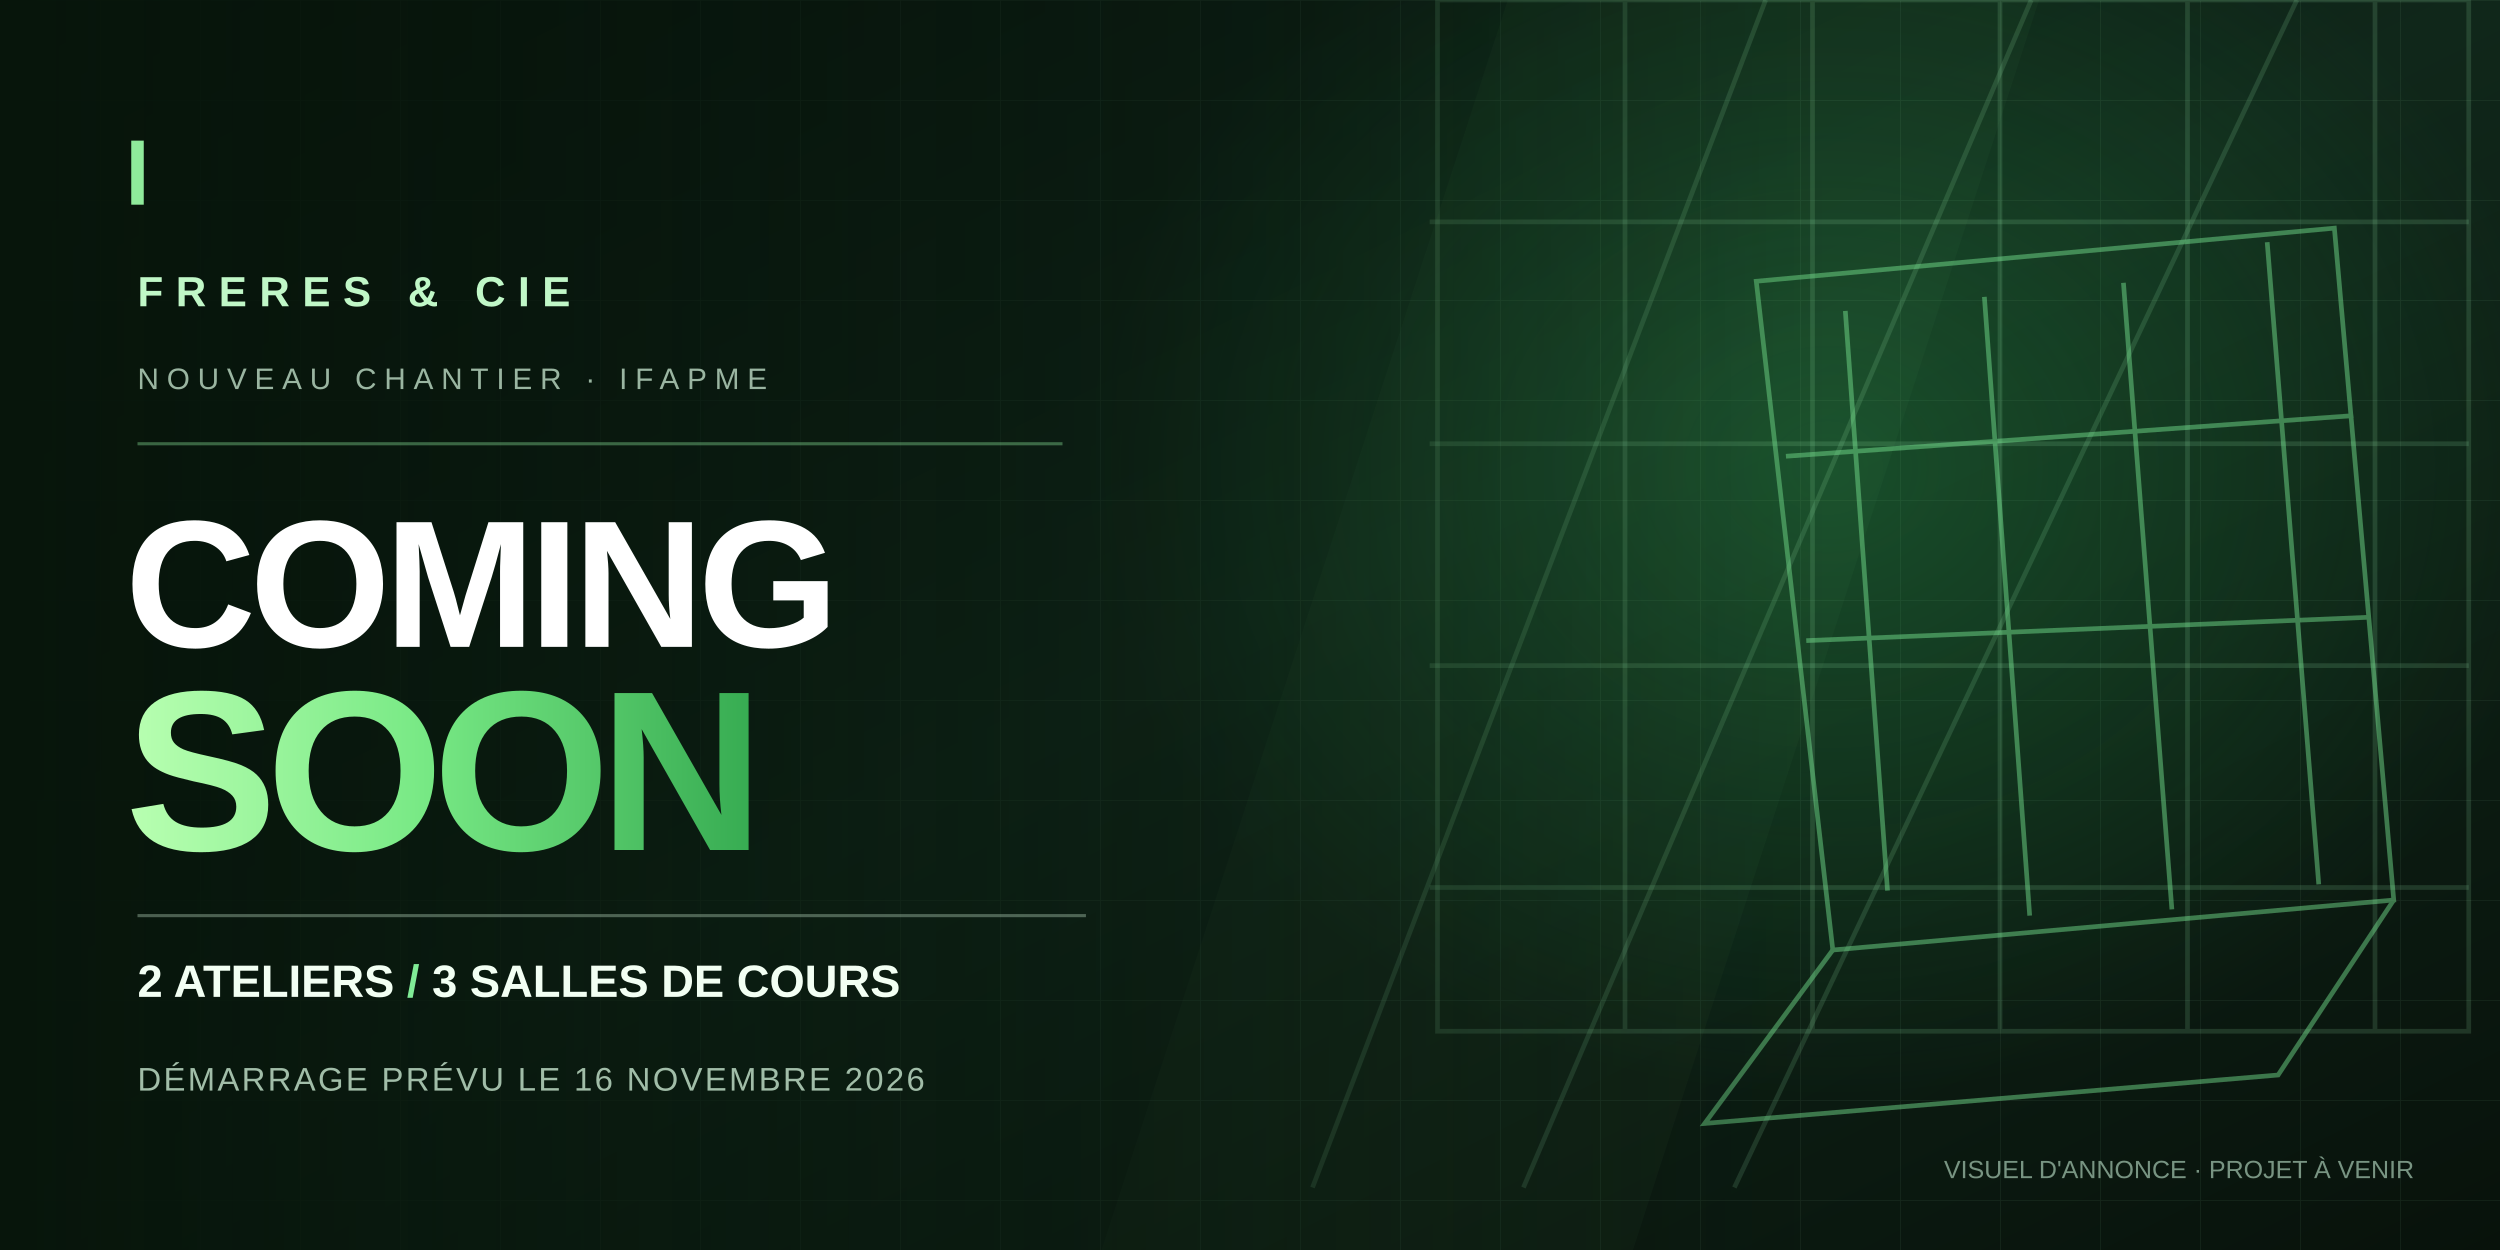
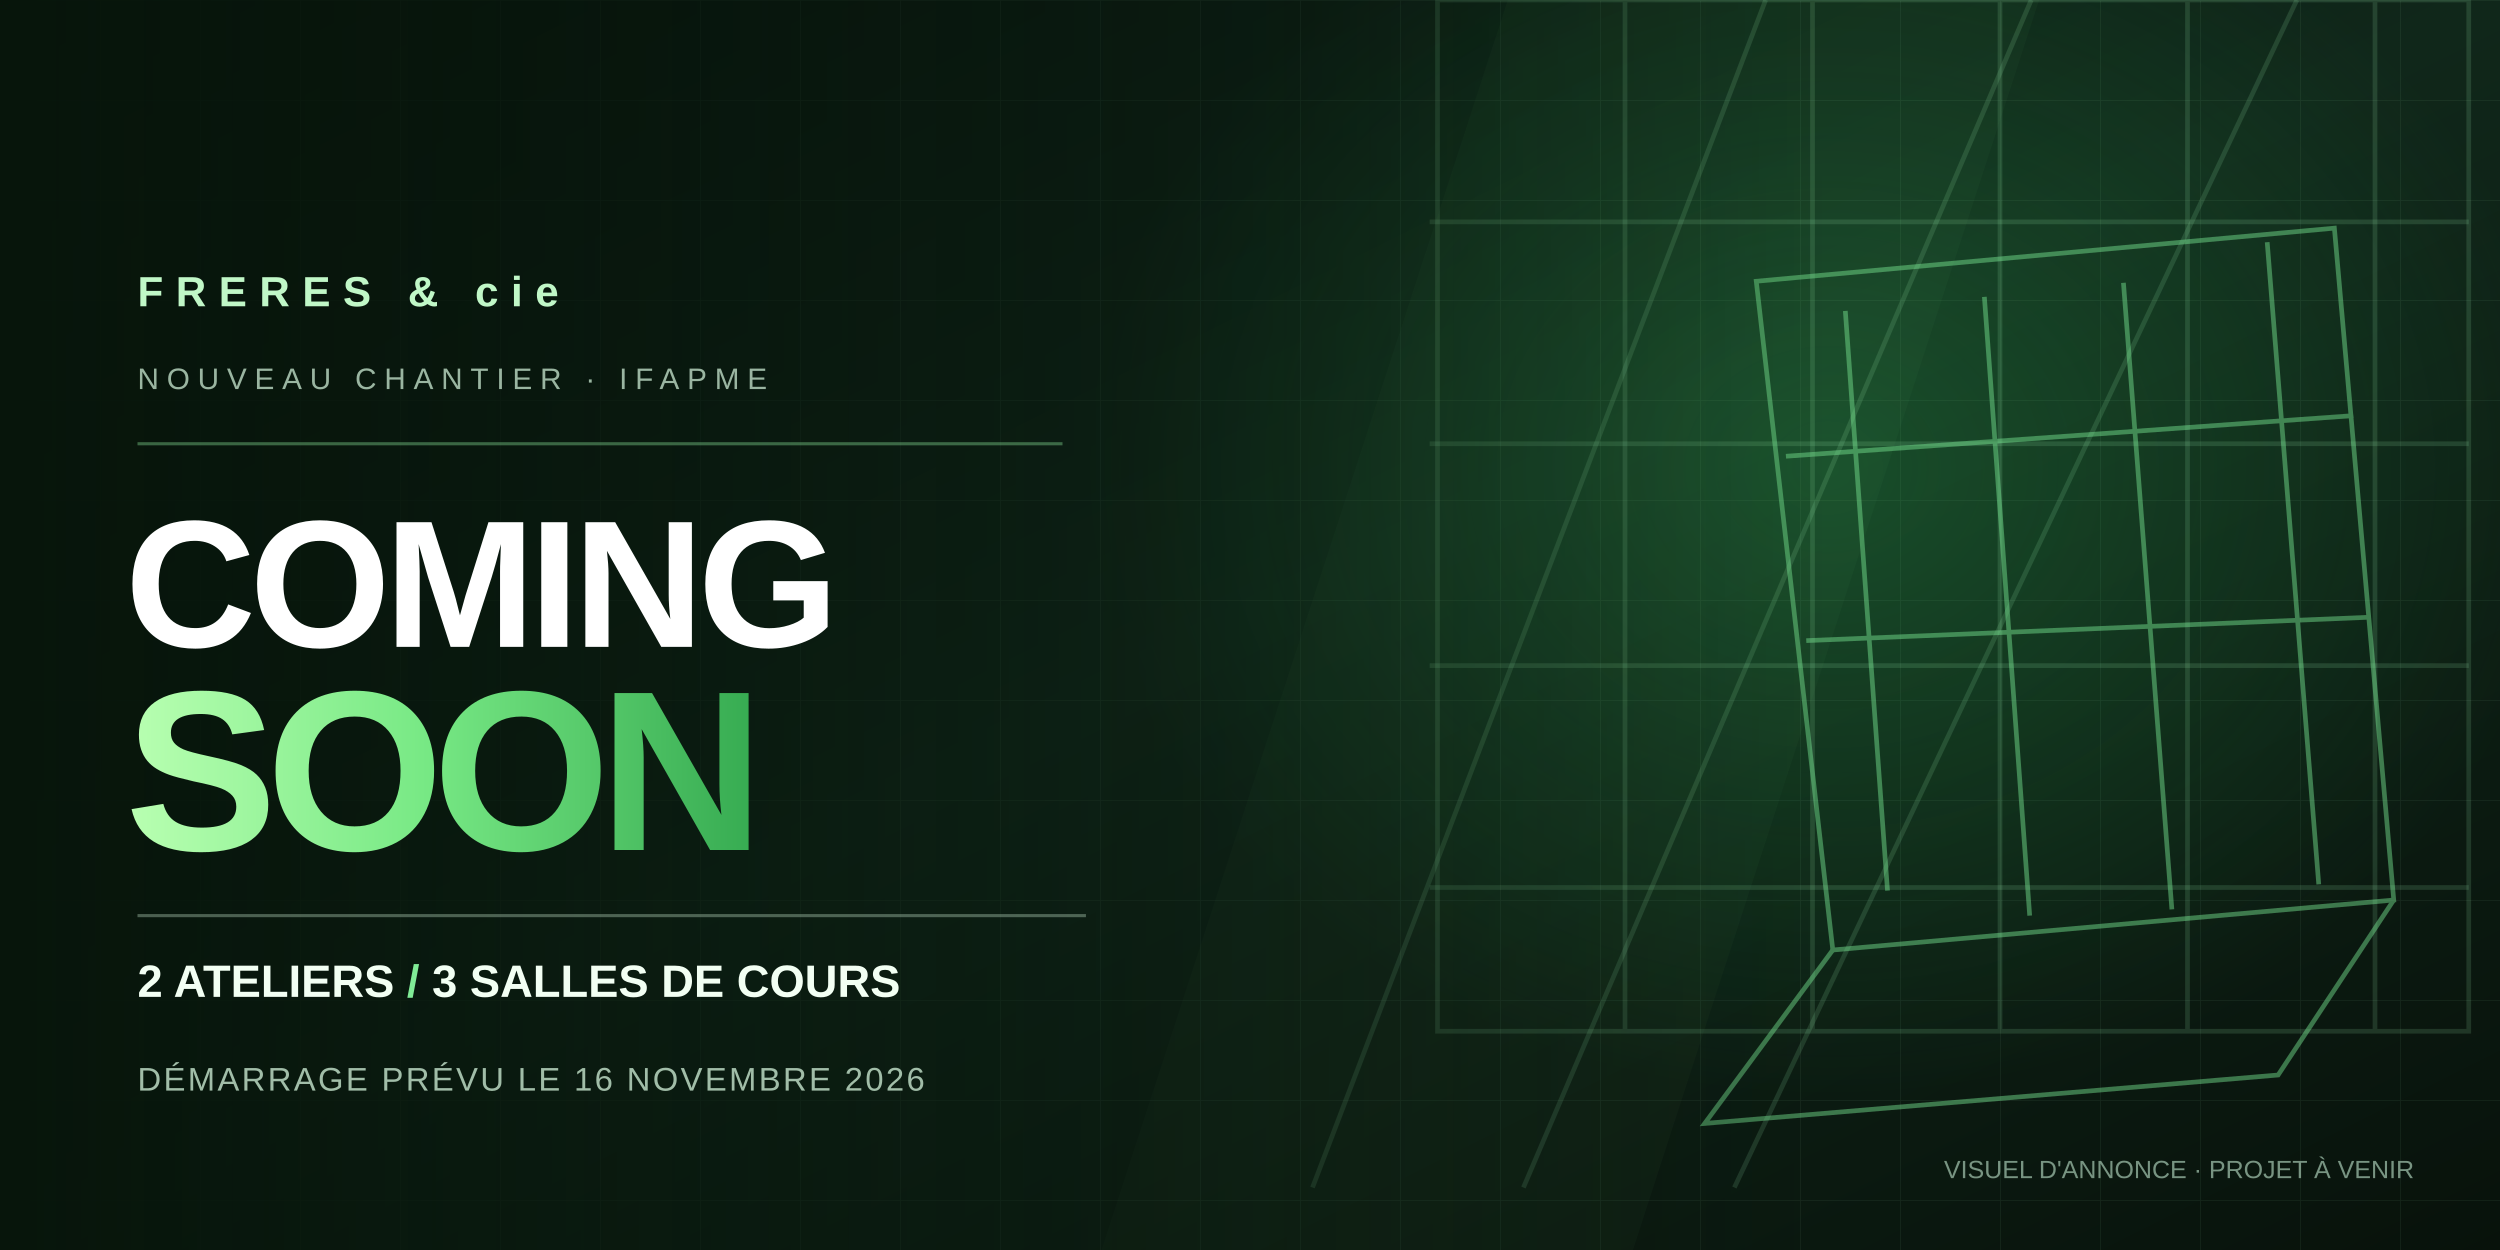
<svg xmlns="http://www.w3.org/2000/svg" viewBox="0 0 1600 800" role="img" aria-labelledby="title desc">
  <defs>
    <linearGradient id="bg" x1="0" y1="0" x2="1" y2="1">
      <stop stop-color="#06110b" />
      <stop offset=".5" stop-color="#10271a" />
      <stop offset="1" stop-color="#08120b" />
    </linearGradient>
    <linearGradient id="lime" x1="0" y1="0" x2="1" y2="0">
      <stop stop-color="#b8ffb1" />
      <stop offset=".47" stop-color="#78e985" />
      <stop offset="1" stop-color="#37ac52" />
    </linearGradient>
    <linearGradient id="shade" x1="0" y1="0" x2="1" y2="0">
      <stop stop-color="#07150b" stop-opacity="1" />
      <stop offset=".65" stop-color="#07150b" stop-opacity=".36" />
      <stop offset="1" stop-color="#07150b" stop-opacity="0" />
    </linearGradient>
    <radialGradient id="glow">
      <stop stop-color="#32be5b" stop-opacity=".27" />
      <stop offset="1" stop-color="#32be5b" stop-opacity="0" />
    </radialGradient>
    <pattern id="grid" width="64" height="64" patternUnits="userSpaceOnUse">
      <path d="M64 0H0V64" fill="none" stroke="#b3efbb" stroke-opacity=".08" stroke-width="1" />
    </pattern>
    <filter id="blur">
      <feGaussianBlur stdDeviation="35" />
    </filter>
  </defs>
  <rect width="1600" height="800" fill="url(#bg)" />
  <rect width="1600" height="800" fill="url(#grid)" />
  <ellipse cx="1170" cy="300" rx="480" ry="400" fill="url(#glow)" />
  <g fill="none" stroke="#a8ffba" stroke-opacity=".14" stroke-width="3">
    <path d="M920 0 L1580 0 L1580 660 L920 660 Z M1040 0V660 M1160 0V660 M1280 0V660 M1400 0V660 M1520 0V660" />
    <path d="M915 142H1580M915 284H1580M915 426H1580M915 568H1580" />
    <path d="M840 760L1130 0M975 760L1300 0M1110 760L1470 0" />
  </g>
  <g opacity=".45" stroke="#79ea95" stroke-width="3" fill="none">
    <path d="M1124 180L1494 146L1532 576L1173 608Z" />
    <path d="M1181 199L1208 570M1270 190L1299 586M1359 181L1390 582M1451 155L1484 566" />
    <path d="M1143 292L1506 266M1156 410L1517 395" />
    <path d="M1173 608L1091 719L1458 688L1532 576" />
  </g>
  <path d="M965 0 L1305 0 L1045 800 L705 800Z" fill="#80ec8b" opacity=".035" />
  <rect width="1180" height="800" fill="url(#shade)" />
-   <path d="M88 90H240" stroke="url(#lime)" stroke-width="8" />
-   <path d="M88 90V131" stroke="#8fea9b" stroke-width="8" />
-   <text x="88" y="196" fill="#c0f7c7" font-family="Arial, Helvetica, sans-serif" font-weight="800" font-size="27" letter-spacing="8">FRERES &amp; CIE</text>
+   <text x="88" y="196" fill="#c0f7c7" font-family="Arial, Helvetica, sans-serif" font-weight="800" font-size="27" letter-spacing="8">FRERES &amp; cie</text>
  <text x="88" y="249" fill="#9ab5a1" font-family="Arial, Helvetica, sans-serif" font-size="19" letter-spacing="5">NOUVEAU CHANTIER  ·  IFAPME</text>
  <path d="M88 284H680" stroke="#84dc95" stroke-opacity=".4" stroke-width="2" />
  <text x="80" y="414" fill="#fff" font-family="Arial, Helvetica, sans-serif" font-weight="900" font-size="116" letter-spacing="-4">COMING</text>
  <text x="80" y="544" fill="url(#lime)" font-family="Arial, Helvetica, sans-serif" font-weight="900" font-size="146" letter-spacing="-7">SOON</text>
  <path d="M88 586H695" stroke="#c8e9cd" stroke-opacity=".35" stroke-width="2" />
  <text x="88" y="638" fill="#f2fff3" font-family="Arial, Helvetica, sans-serif" font-size="29" font-weight="700">2 ATELIERS  <tspan fill="#80eb96">/</tspan>  3 SALLES DE COURS</text>
  <text x="88" y="698" fill="#a1bda8" font-family="Arial, Helvetica, sans-serif" font-size="21" letter-spacing="1.5">DÉMARRAGE PRÉVU LE 16 NOVEMBRE 2026</text>
  <text x="1545" y="754" fill="#789482" text-anchor="end" font-family="Arial, Helvetica, sans-serif" font-size="16">VISUEL D'ANNONCE  ·  PROJET À VENIR</text>
</svg>
